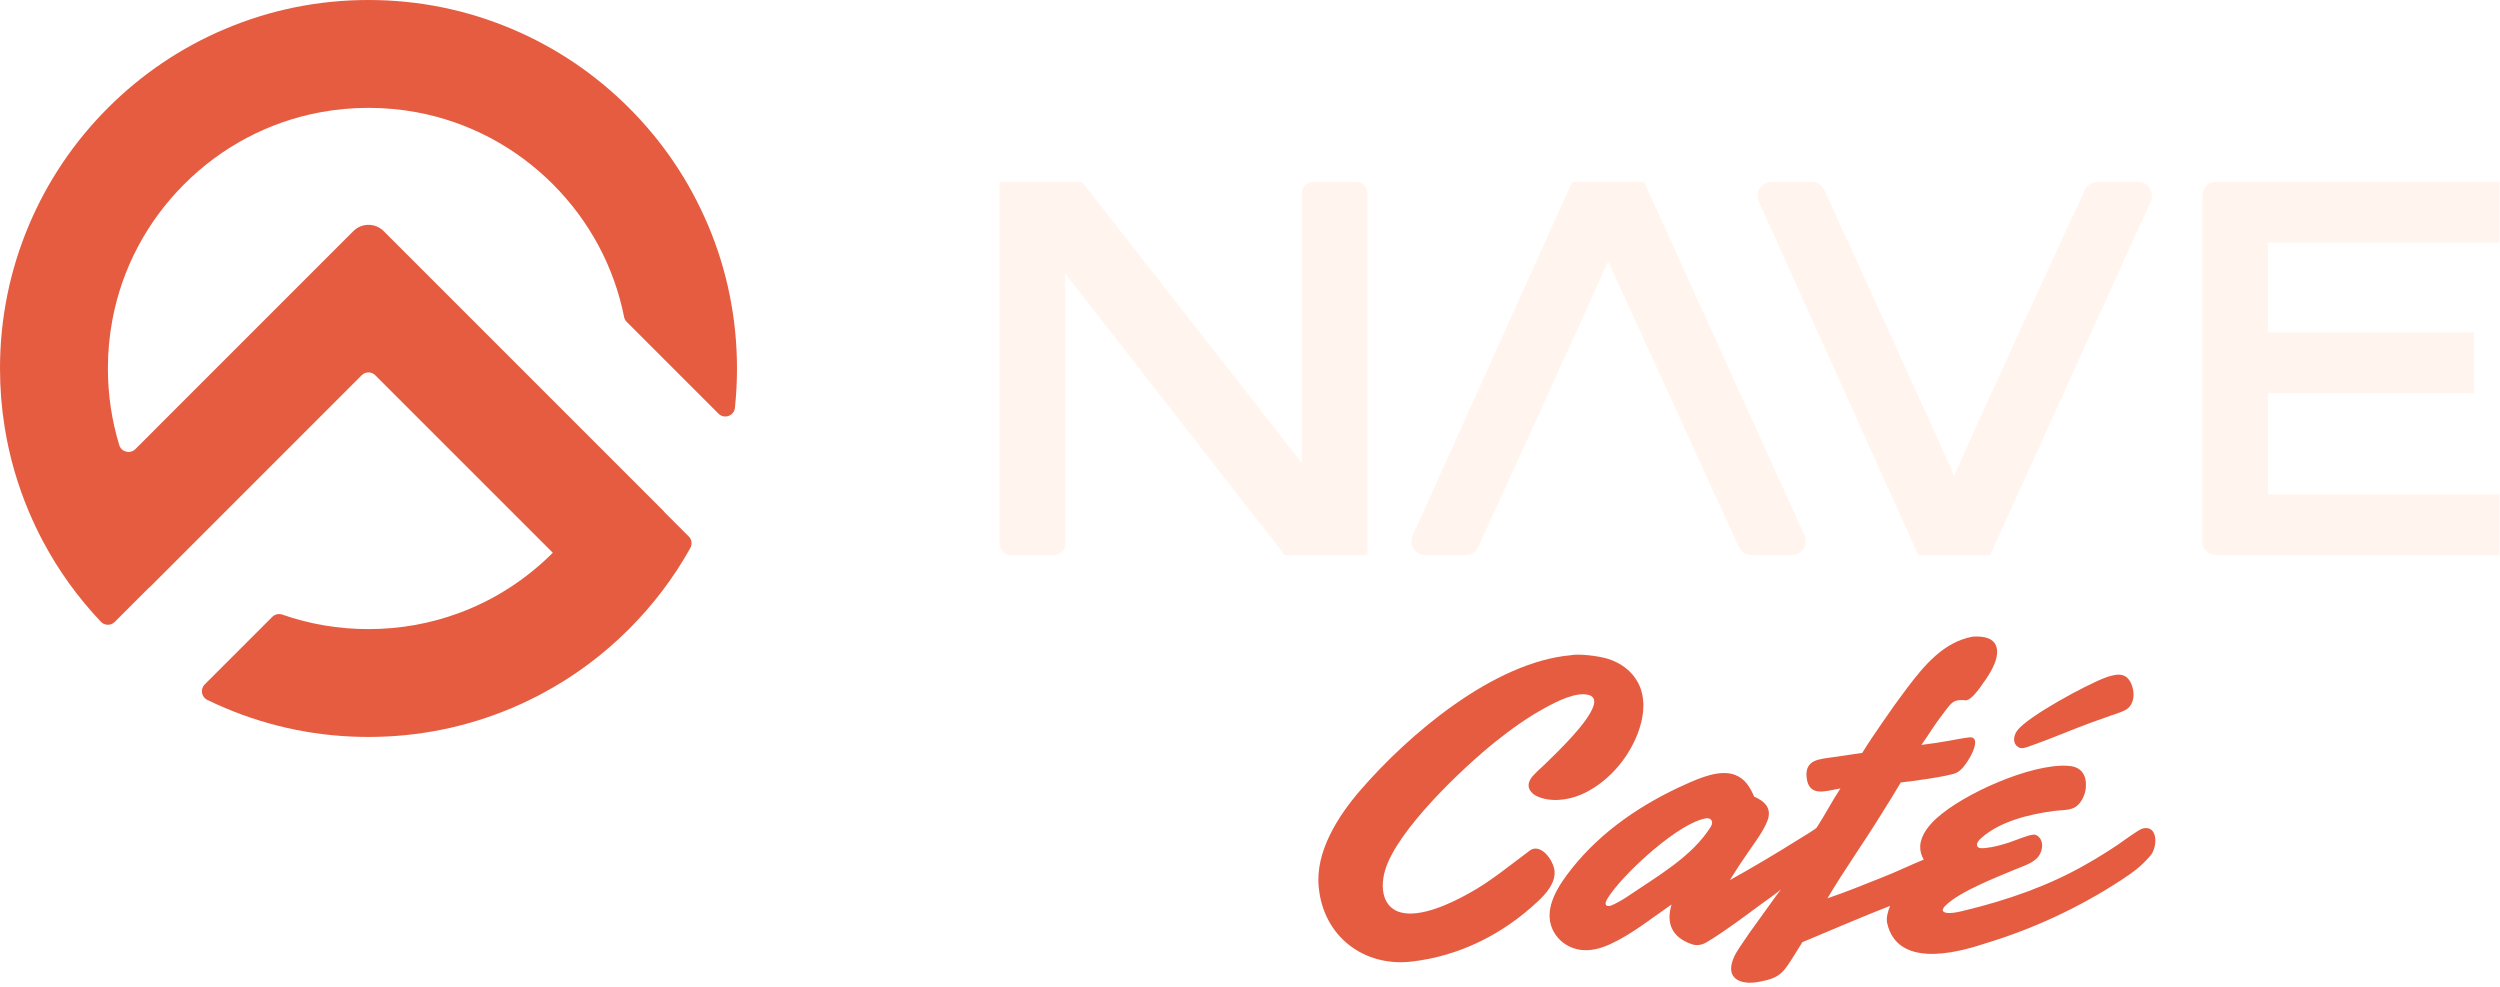
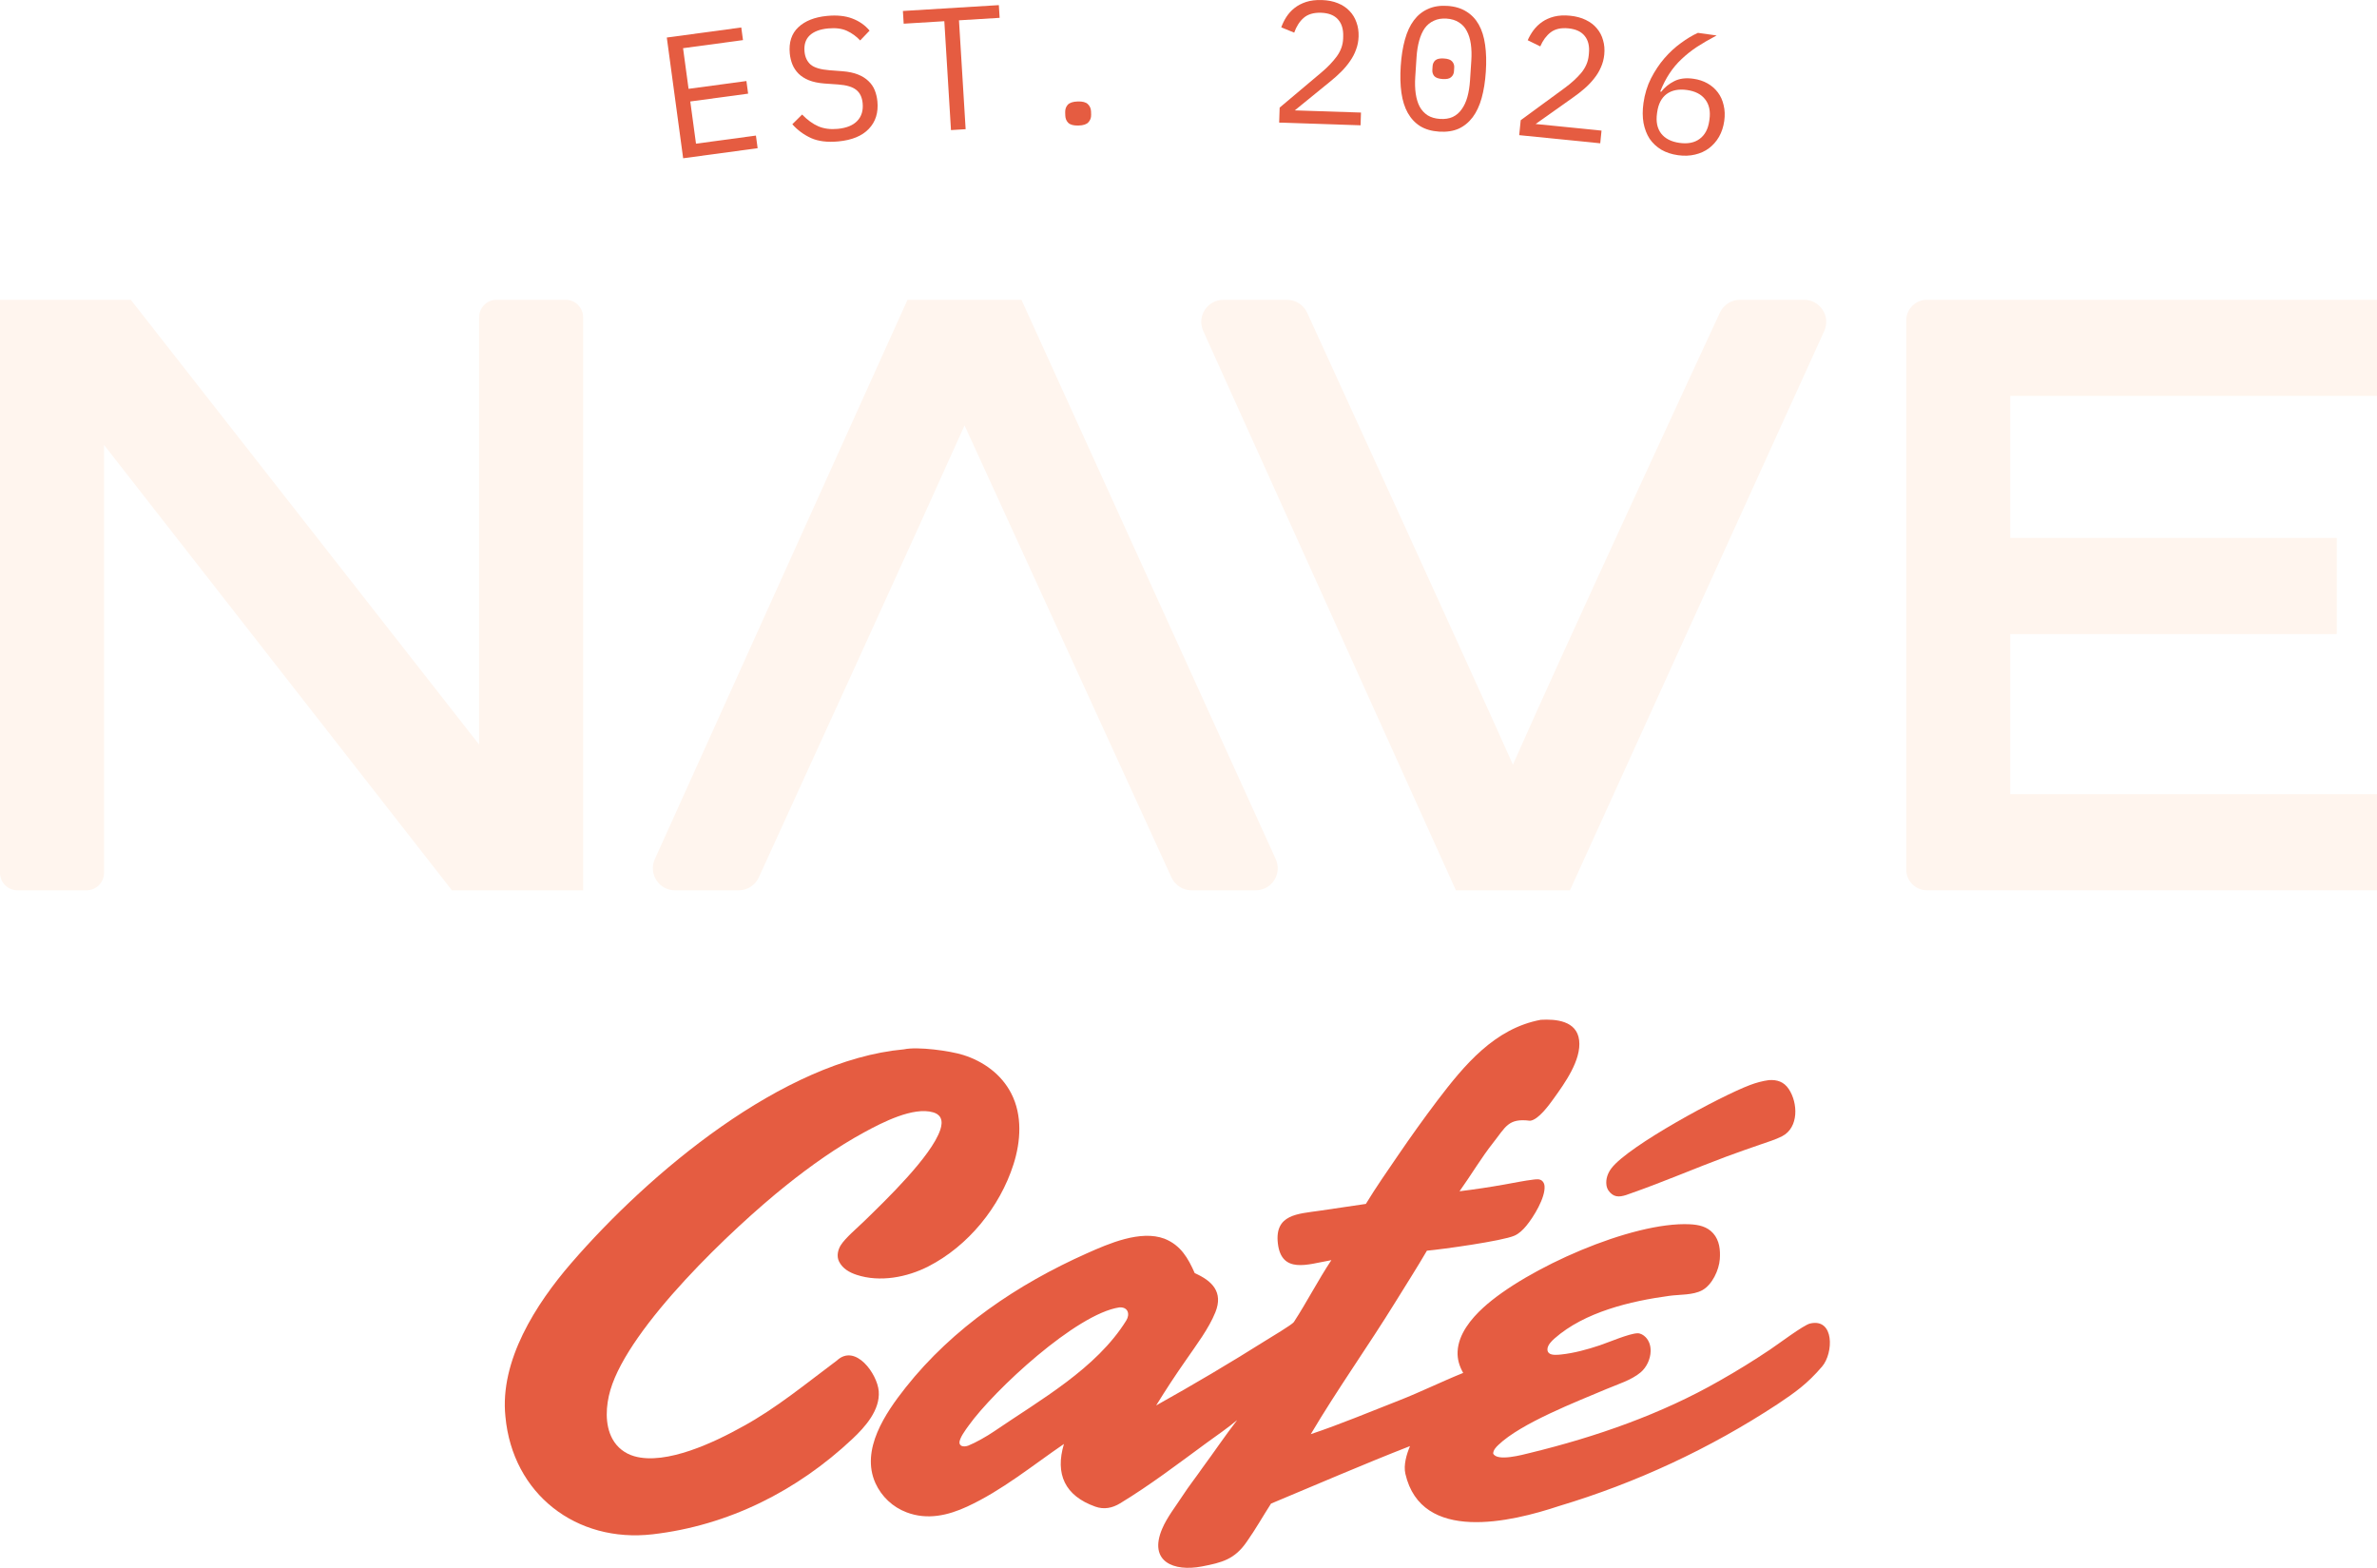
- <svg xmlns="http://www.w3.org/2000/svg" viewBox="0 0 1346 531" width="1346" height="531">
-   <path fill="#E55C41" transform="scale(1)" d="M381.17 121.15C371.17 97.52 356.88 76.31 338.66 58.1C320.44 39.89 299.24 25.59 275.61 15.6C251.14 5.24 225.150 0 198.38 0C171.61 0 145.63 5.24 121.15 15.6C97.53 25.59 76.31 39.89 58.11 58.1C39.89 76.32 25.6 97.52 15.6 121.15C5.25 145.62 0 171.61 0 198.38C0 209.11 0.85 219.72 2.53 230.15C5.04 245.74 9.4 260.95 15.6 275.61C17.91 281.06 20.44 286.38 23.2 291.56C31.56 307.28 41.98 321.74 54.33 334.77C56.33 336.88 59.69 336.91 61.75 334.86L80.32 316.29L80.39 316.37L194.72 202.04C196.75 200 200.03 200 202.06 202.04L297.63 297.6C290.44 304.79 282.61 311.1 274.27 316.48C265.93 321.87 257.08 326.32 247.84 329.78C232.25 335.65 215.56 338.71 198.39 338.71C182.33 338.71 166.68 336.03 151.97 330.89C150.1 330.23 148 330.71 146.6 332.12L110.22 368.49C107.7 371.02 108.41 375.28 111.62 376.84C114.75 378.36 117.93 379.8 121.15 381.17C145.63 391.52 171.61 396.77 198.38 396.77C225.15 396.77 251.13 391.52 275.61 381.17C281.07 378.86 286.4 376.32 291.6 373.55C308.89 364.36 324.66 352.67 338.66 338.67L338.75 338.58C351.78 325.53 362.81 310.94 371.68 295.04C372.82 293 372.47 290.47 370.83 288.83L357.37 275.38L357.45 275.3L329.59 247.45L206.57 124.43C202.06 119.92 194.75 119.92 190.24 124.43L112.39 202.28L72.86 241.82C70.09 244.58 65.36 243.4 64.22 239.66C60.18 226.46 58.09 212.59 58.09 198.39C58.09 189.5 58.91 180.74 60.51 172.19C65.67 144.69 78.96 119.38 99.18 99.16C119.4 78.94 144.7 65.65 172.21 60.49C180.76 58.89 189.52 58.07 198.41 58.07C207.3 58.07 216.06 58.89 224.61 60.49C252.11 65.66 277.42 78.94 297.64 99.16C317.47 119 330.64 143.73 336.01 170.64C336.21 171.65 336.7 172.58 337.43 173.31L386.85 222.73C389.95 225.83 395.22 223.93 395.68 219.58C396.42 212.58 396.79 205.51 396.79 198.39C396.79 171.63 391.550 145.64 381.2 121.16L381.17 121.15Z" />
-   <g fill="#FFF5EE" transform="translate(0 0)">
-     <path d="M730.31 97.92H706.85C703.57 97.92 700.91 100.59 700.91 103.86V249.25L582.57 97.92H538.13V292.89C538.13 296.17 540.8 298.83 544.07 298.83H567.53C570.81 298.83 573.47 296.16 573.47 292.89V147.29L691.67 298.83H736.25V103.86C736.25 100.58 733.58 97.92 730.31 97.92Z" />
-     <path d="M885.2 97.92H846.46L760.6 288.25C759.55 290.58 759.75 293.25 761.14 295.4C762.53 297.55 764.88 298.83 767.44 298.83H789.1C792.03 298.83 794.7 297.11 795.92 294.45C808.55 266.82 849.44 177.32 865.84 140.66L936.14 294.45C937.36 297.11 940.03 298.83 942.96 298.83H964.75C967.31 298.83 969.670 297.54 971.05 295.39C972.43 293.24 972.63 290.56 971.57 288.23L885.17 97.92H885.2Z" />
-     <path d="M1151.08 97.92H1129.28C1126.37 97.92 1123.7 99.63 1122.48 102.27C1116.94 114.22 1069.88 215.82 1052.15 256.07C1035.76 219.43 994.88 129.96 982.24 102.31C981.02 99.65 978.35 97.93 975.42 97.93H953.76C951.2 97.93 948.85 99.21 947.46 101.36C946.07 103.51 945.87 106.18 946.92 108.51L1032.78 298.84H1071.52L1157.92 108.53C1158.98 106.2 1158.78 103.52 1157.4 101.37C1156.01 99.22 1153.66 97.93 1151.1 97.93L1151.08 97.92Z" />
-     <path d="M1345.72 130.63V97.92H1192.83C1188.94 97.92 1185.77 101.09 1185.77 104.98V291.77C1185.77 295.66 1188.94 298.83 1192.83 298.83H1345.72V266.12H1221.11V211.66H1332.05V178.95H1221.11V130.62H1345.72V130.63Z" />
-   </g>
-   <g fill="#E55C41" transform="translate(709.50 342.16) scale(1.731) translate(-99 -200)">
-     <path d="M302.717 200.339C305.659 200.173 309.785 200.5 310.248 204.356C310.713 208.232 307.396 212.834 305.198 215.882C304.403 216.985 302.208 220.057 300.583 220.171C296.311 219.621 295.815 221.385 293.358 224.489C291.054 227.397 288.992 230.884 286.75 234.023C289.732 233.658 292.703 233.211 295.66 232.682C297.522 232.361 299.411 231.949 301.285 231.729C301.832 231.665 302.49 231.571 302.946 231.955C303.26 232.219 303.415 232.599 303.449 233.001C303.637 235.296 301.276 239.107 299.874 240.8C299.233 241.574 298.473 242.334 297.541 242.745C295.143 243.803 283.367 245.424 280.34 245.698C278.373 249.068 276.245 252.39 274.195 255.711C268.773 264.489 262.787 272.86 257.525 281.739C263.299 279.81 269.136 277.354 274.82 275.136C279.083 273.472 283.222 271.415 287.466 269.709C286.718 268.375 286.297 267.038 286.371 265.496C286.534 262.087 289.019 259.066 291.427 256.869C299.844 249.196 320.636 239.951 331.996 240.508C333.717 240.593 335.396 240.94 336.588 242.291C337.826 243.694 338.011 245.559 337.886 247.347C337.734 249.497 336.385 252.405 334.424 253.469C332.61 254.452 330.007 254.288 327.987 254.563C320.343 255.601 311.332 257.724 305.401 262.953C304.824 263.46 304.03 264.257 304.019 265.074C304.015 265.361 304.097 265.594 304.301 265.797C304.807 266.299 306.065 266.156 306.723 266.087C309.256 265.821 311.842 265.104 314.257 264.304C315.966 263.737 320.17 261.923 321.744 261.921C322.324 261.92 322.896 262.27 323.292 262.67C324.017 263.401 324.313 264.407 324.294 265.419C324.265 266.978 323.511 268.608 322.316 269.614C320.513 271.132 317.782 271.958 315.612 272.876C309.735 275.364 298.827 279.579 294.373 283.863C293.902 284.314 293.377 284.858 293.36 285.545C294.118 287.186 299.165 285.777 300.621 285.422C313.48 282.293 326.36 277.829 337.87 271.226C341.233 269.323 344.523 267.293 347.734 265.141C349.277 264.12 354.323 260.306 355.613 260.005C360.419 258.882 360.247 265.816 357.97 268.467C355.016 271.906 352.697 273.524 349.203 275.862C335.935 284.574 321.474 291.312 306.276 295.867C296.928 298.975 279.266 303.228 276.109 289.527C275.712 287.798 276.351 285.666 277.017 284.084C267.828 287.67 258.815 291.592 249.714 295.382C248.089 297.907 246.711 300.376 244.951 302.869C242.558 306.35 240.083 306.966 236.123 307.73C230.608 308.792 225.595 306.799 228.317 300.347C229.28 298.064 231.029 295.865 232.389 293.769C233.577 291.939 235.017 290.132 236.257 288.329C238.544 285.24 240.707 282.009 243.059 278.976C241.229 280.52 238.991 282.034 237.035 283.467C231.48 287.538 225.943 291.77 220.048 295.338C218.514 296.267 216.895 296.583 215.192 295.978C209.21 293.851 207.255 289.578 209.028 283.667C202.841 287.9 196.907 292.778 190.036 295.961C186.243 297.718 182.175 298.645 178.122 297.102C175.398 296.075 173.192 294.007 171.988 291.352C169.045 284.773 173.964 277.587 177.925 272.58C187.208 260.845 199.935 252.278 213.499 246.234C217.808 244.314 224.06 241.57 228.789 243.345C231.98 244.631 233.411 247.131 234.726 250.109C238.09 251.587 240.39 253.793 238.782 257.788C237.474 261.04 235.014 264.251 233.022 267.156C230.975 270.077 229.017 273.059 227.149 276.097C234.473 272.012 241.688 267.735 248.786 263.271C249.495 262.83 253.875 260.215 254.196 259.721C256.772 255.763 258.941 251.508 261.57 247.55C261.428 247.586 261.284 247.617 261.139 247.642C256.994 248.362 251.761 250.326 251.057 244.264C250.391 238.534 255.01 238.472 259.192 237.858L268.346 236.509C270.285 233.312 272.595 229.995 274.712 226.903C277.173 223.291 279.72 219.74 282.352 216.253C287.681 209.241 293.633 202.034 302.717 200.339ZM221.273 259.41C222.032 258.184 221.646 256.736 219.929 256.836C211.479 258.066 195.266 273.122 190.29 280.079C189.814 280.744 188.387 282.607 188.514 283.491C188.557 283.79 188.648 283.813 188.848 284.02C189.315 284.216 189.747 284.159 190.226 283.995C191.654 283.428 193.905 282.15 195.3 281.196C204.32 275.03 215.403 268.878 221.273 259.41Z" />
-     <path d="M177.599 206.142C180.294 205.562 186.629 206.424 189.267 207.259C193.229 208.512 196.729 211.04 198.664 214.782C200.897 219.099 200.554 224.241 199.111 228.754C196.436 237.12 190.23 244.771 182.394 248.783C178.193 250.934 172.874 251.945 168.304 250.444C166.875 249.975 165.516 249.207 164.83 247.796C164.331 246.771 164.615 245.502 165.21 244.574C166.105 243.175 168.525 241.125 169.793 239.892C173.982 235.814 183.014 227.136 184.737 221.935C184.98 221.204 185.142 220.287 184.77 219.573C184.471 218.999 183.94 218.696 183.338 218.519C179.422 217.369 173.338 220.516 169.891 222.385C164.415 225.354 159.22 229.049 154.36 232.941C143.945 241.28 123.589 260.584 119.921 273.062C119.033 276.082 118.765 279.845 120.333 282.698C121.256 284.377 122.777 285.548 124.609 286.075C130.909 287.888 140.524 283.251 145.921 280.237C152.46 276.683 158.428 271.743 164.415 267.279C168.07 263.857 172.38 269.923 172.642 273.307C172.927 276.984 170.028 280.271 167.469 282.676C156.587 292.9 143.107 299.693 128.221 301.412C113.21 303.146 100.71 293.493 99.299 278.295C98.146 267.312 105.278 256.179 112.24 248.127C127.476 230.505 153.749 208.319 177.599 206.142Z" />
-     <path d="M347.535 212.187C349.112 212.082 350.457 212.486 351.431 213.941C353.258 216.667 353.424 221.502 350.141 223.204C348.843 223.878 347.286 224.344 345.853 224.842C343.624 225.605 341.404 226.392 339.193 227.205C332.925 229.54 326.744 232.216 320.427 234.423C319.831 234.657 319.125 234.905 318.491 235C317.845 235.097 317.24 235.008 316.71 234.611C316.107 234.16 315.712 233.558 315.612 232.806C315.45 231.608 315.875 230.44 316.595 229.498C320.003 225.049 338.052 215.319 343.827 213.148C345.04 212.692 346.251 212.362 347.535 212.187Z" />
-   </g>
+ <svg xmlns="http://www.w3.org/2000/svg" viewBox="0 0 467 308" width="467" height="308">
+   <path fill="#FFF5EE" d="M111.131 58.895H97.565C95.668 58.895 94.13 60.437 94.13 62.325V146.274L25.698 58.895H0V171.473C0 173.366 1.544 174.902 3.435 174.902H17.001C18.898 174.902 20.436 173.361 20.436 171.473V87.402L88.787 174.902H114.566V62.325C114.566 60.431 113.022 58.895 111.131 58.895Z" />
+   <path fill="#FFF5EE" d="M200.698 58.895H178.296L128.646 168.793C128.039 170.139 128.155 171.68 128.959 172.922C129.762 174.163 131.121 174.902 132.602 174.902H145.127C146.821 174.902 148.365 173.909 149.071 172.373C156.374 156.419 180.019 104.741 189.503 83.574L230.155 172.373C230.86 173.909 232.404 174.902 234.099 174.902H246.699C248.179 174.902 249.544 174.157 250.342 172.916C251.14 171.675 251.256 170.127 250.643 168.782L200.681 58.895H200.698Z" />
+   <path fill="#FFF5EE" d="M354.447 58.895H341.841C340.158 58.895 338.614 59.883 337.909 61.407C334.705 68.307 307.492 126.972 297.239 150.212C287.762 129.056 264.122 77.395 256.813 61.43C256.107 59.894 254.564 58.901 252.869 58.901H240.344C238.864 58.901 237.505 59.64 236.701 60.882C235.897 62.123 235.782 63.665 236.389 65.01L286.038 174.908H308.44L358.402 65.022C359.015 63.676 358.9 62.129 358.102 60.887C357.298 59.646 355.939 58.901 354.459 58.901L354.447 58.895Z" />
+   <path fill="#FFF5EE" d="M467 77.776V58.889H378.589C376.34 58.889 374.507 60.72 374.507 62.966V170.82C374.507 173.066 376.34 174.896 378.589 174.896H467V156.01H394.943V124.564H459.095V105.677H394.943V77.771H467V77.776Z" />
+   <path fill="#E55C41" d="M134.217 31.09L131.004 7.374L145.636 5.398L145.972 7.878L134.198 9.469L135.28 17.453L146.645 15.918L146.981 18.398L135.616 19.933L136.74 28.224L148.513 26.633L148.849 29.114L134.217 31.09Z" />
+   <path fill="#E55C41" d="M164.715 27.781C162.573 27.985 160.781 27.766 159.34 27.122C157.897 26.456 156.672 25.551 155.666 24.407L157.588 22.502C158.633 23.573 159.696 24.345 160.775 24.816C161.878 25.285 163.147 25.451 164.583 25.314C166.315 25.149 167.598 24.625 168.434 23.742C169.269 22.858 169.618 21.7 169.481 20.266C169.37 19.106 168.954 18.239 168.232 17.665C167.508 17.068 166.313 16.711 164.646 16.594L161.938 16.404C160.756 16.31 159.747 16.097 158.91 15.763C158.096 15.427 157.423 14.998 156.89 14.475C156.354 13.928 155.952 13.324 155.681 12.661C155.409 11.975 155.237 11.257 155.165 10.506C154.956 8.321 155.516 6.603 156.845 5.351C158.175 4.1 160.058 3.358 162.497 3.125C164.411 2.943 166.048 3.108 167.408 3.622C168.79 4.133 169.936 4.931 170.844 6.015L168.994 7.948C168.25 7.146 167.385 6.517 166.399 6.06C165.412 5.603 164.178 5.445 162.697 5.586C161.079 5.74 159.87 6.2 159.069 6.965C158.269 7.73 157.933 8.795 158.064 10.161C158.166 11.23 158.569 12.076 159.272 12.697C159.996 13.294 161.215 13.661 162.93 13.796L165.536 13.995C166.718 14.089 167.727 14.303 168.564 14.636C169.401 14.97 170.085 15.398 170.618 15.922C171.174 16.443 171.588 17.046 171.861 17.732C172.133 18.418 172.306 19.148 172.38 19.921C172.591 22.128 172.027 23.927 170.689 25.318C169.373 26.706 167.381 27.527 164.715 27.781Z" />
+   <path fill="#E55C41" d="M188.407 3.991L189.715 25.381L186.836 25.556L185.528 4.167L177.542 4.654L177.389 2.156L196.24 1.006L196.393 3.504L188.407 3.991Z" />
+   <path fill="#E55C41" d="M211.89 24.663C210.952 24.69 210.283 24.515 209.883 24.137C209.505 23.759 209.308 23.273 209.291 22.679L209.273 22.062C209.256 21.468 209.425 20.972 209.78 20.573C210.157 20.173 210.815 19.96 211.754 19.933C212.692 19.906 213.349 20.081 213.727 20.459C214.127 20.837 214.336 21.322 214.353 21.916L214.371 22.533C214.388 23.127 214.208 23.624 213.83 24.024C213.475 24.423 212.828 24.636 211.89 24.663Z" />
+   <path fill="#E55C41" d="M267.304 24.614L251.311 24.087L251.408 21.14L259.642 14.207C260.844 13.195 261.84 12.153 262.632 11.081C263.424 9.986 263.84 8.822 263.881 7.589L263.894 7.178C263.942 5.738 263.601 4.618 262.872 3.816C262.143 2.992 261.035 2.555 259.548 2.506C258.084 2.458 256.939 2.797 256.113 3.525C255.311 4.23 254.695 5.194 254.265 6.414L251.723 5.37C251.975 4.669 252.307 3.994 252.718 3.345C253.152 2.673 253.687 2.084 254.322 1.579C254.957 1.074 255.715 0.676 256.595 0.385C257.498 0.094 258.532 -0.032 259.699 0.007C260.889 0.046 261.936 0.252 262.84 0.625C263.766 0.998 264.528 1.504 265.126 2.141C265.746 2.779 266.202 3.526 266.495 4.382C266.81 5.238 266.951 6.169 266.918 7.174C266.888 8.088 266.722 8.94 266.421 9.731C266.143 10.522 265.752 11.275 265.247 11.991C264.765 12.707 264.181 13.408 263.494 14.094C262.831 14.758 262.087 15.42 261.264 16.079L254.379 21.684L267.386 22.112L267.304 24.614Z" />
+   <path fill="#E55C41" d="M282.748 25.86C281.286 25.764 280.048 25.409 279.033 24.793C278.019 24.154 277.204 23.288 276.588 22.194C275.971 21.1 275.553 19.778 275.333 18.229C275.113 16.68 275.067 14.925 275.196 12.963C275.323 11.024 275.596 9.301 276.016 7.794C276.437 6.264 277.024 4.997 277.778 3.992C278.532 2.988 279.453 2.246 280.539 1.767C281.627 1.265 282.902 1.062 284.364 1.157C285.826 1.253 287.064 1.62 288.077 2.259C289.092 2.875 289.908 3.73 290.525 4.823C291.141 5.917 291.559 7.25 291.777 8.822C291.997 10.371 292.044 12.115 291.917 14.054C291.788 16.015 291.514 17.75 291.095 19.257C290.675 20.765 290.088 22.021 289.334 23.025C288.58 24.03 287.659 24.783 286.571 25.285C285.484 25.763 284.21 25.955 282.748 25.86ZM282.912 23.362C283.871 23.425 284.705 23.296 285.414 22.976C286.125 22.633 286.708 22.132 287.164 21.475C287.643 20.819 288.017 20.019 288.285 19.074C288.555 18.107 288.729 17.019 288.808 15.81L289.063 11.909C289.141 10.723 289.109 9.633 288.968 8.639C288.826 7.645 288.561 6.791 288.172 6.079C287.805 5.368 287.291 4.807 286.63 4.398C285.97 3.965 285.16 3.718 284.201 3.655C283.241 3.592 282.406 3.733 281.696 4.076C280.987 4.396 280.393 4.884 279.914 5.54C279.458 6.198 279.095 7.01 278.825 7.977C278.556 8.945 278.382 10.021 278.304 11.208L278.049 15.108C277.97 16.317 278.001 17.418 278.143 18.413C278.286 19.384 278.54 20.225 278.907 20.936C279.296 21.649 279.82 22.221 280.48 22.654C281.142 23.064 281.952 23.3 282.912 23.362ZM283.424 15.527C282.625 15.475 282.075 15.279 281.777 14.939C281.5 14.6 281.377 14.203 281.407 13.746L281.456 12.994C281.486 12.537 281.66 12.159 281.978 11.86C282.319 11.561 282.889 11.438 283.688 11.49C284.488 11.542 285.026 11.738 285.302 12.076C285.601 12.416 285.735 12.815 285.705 13.271L285.656 14.024C285.626 14.48 285.441 14.857 285.1 15.155C284.782 15.456 284.224 15.579 283.424 15.527Z" />
+   <path fill="#E55C41" d="M314.394 28.15L298.473 26.551L298.769 23.617L307.451 17.253C308.718 16.323 309.782 15.35 310.644 14.334C311.507 13.295 312.001 12.161 312.125 10.933L312.166 10.524C312.31 9.091 312.046 7.95 311.372 7.102C310.7 6.23 309.624 5.72 308.144 5.571C306.686 5.425 305.521 5.687 304.648 6.358C303.801 7.008 303.121 7.927 302.61 9.116L300.144 7.904C300.443 7.222 300.819 6.57 301.273 5.95C301.751 5.309 302.325 4.757 302.992 4.296C303.66 3.835 304.443 3.488 305.34 3.257C306.261 3.028 307.302 2.971 308.463 3.088C309.648 3.207 310.678 3.483 311.555 3.915C312.454 4.35 313.181 4.906 313.734 5.581C314.31 6.259 314.715 7.035 314.949 7.909C315.206 8.785 315.284 9.723 315.183 10.723C315.091 11.633 314.869 12.472 314.515 13.241C314.185 14.012 313.743 14.737 313.192 15.417C312.663 16.099 312.033 16.759 311.301 17.398C310.595 18.016 309.809 18.626 308.943 19.229L301.697 24.359L314.645 25.659L314.394 28.15Z" />
+   <path fill="#E55C41" d="M329.668 30.488C328.421 30.314 327.328 29.954 326.387 29.407C325.45 28.838 324.683 28.119 324.088 27.251C323.519 26.364 323.121 25.328 322.894 24.142C322.69 22.96 322.686 21.667 322.882 20.263C323.129 18.497 323.621 16.881 324.358 15.415C325.121 13.928 325.999 12.608 326.992 11.455C328.012 10.281 329.1 9.279 330.256 8.448C331.416 7.594 332.526 6.93 333.586 6.455L337.259 6.967C335.837 7.715 334.554 8.459 333.41 9.2C332.289 9.943 331.275 10.748 330.368 11.614C329.464 12.457 328.674 13.397 327.997 14.434C327.323 15.447 326.72 16.621 326.187 17.954L326.347 18.046C327.05 17.152 327.911 16.453 328.929 15.948C329.95 15.422 331.198 15.261 332.672 15.467C333.714 15.612 334.643 15.915 335.457 16.375C336.271 16.834 336.951 17.425 337.497 18.148C338.043 18.87 338.423 19.708 338.636 20.661C338.872 21.617 338.913 22.65 338.758 23.759C338.596 24.913 338.254 25.951 337.733 26.87C337.214 27.767 336.555 28.518 335.754 29.121C334.978 29.706 334.065 30.12 333.014 30.366C331.985 30.615 330.87 30.656 329.668 30.488ZM329.972 28.072C331.604 28.3 332.924 28.034 333.932 27.275C334.962 26.518 335.59 25.336 335.815 23.729L335.853 23.457C336.078 21.85 335.798 20.542 335.015 19.532C334.254 18.526 333.058 17.909 331.426 17.681C329.793 17.454 328.462 17.718 327.431 18.474C326.424 19.234 325.807 20.417 325.582 22.025L325.544 22.296C325.32 23.904 325.587 25.21 326.348 26.217C327.131 27.226 328.339 27.845 329.972 28.072Z" />
+   <path fill="#E55C41" d="M302.717 200.339C305.659 200.173 309.785 200.5 310.248 204.356C310.713 208.232 307.396 212.834 305.198 215.882C304.403 216.985 302.208 220.057 300.583 220.171C296.311 219.621 295.815 221.385 293.358 224.489C291.054 227.397 288.992 230.884 286.75 234.023C289.732 233.658 292.703 233.211 295.66 232.682C297.522 232.361 299.411 231.949 301.285 231.729C301.832 231.665 302.49 231.571 302.946 231.955C303.26 232.219 303.415 232.599 303.449 233.001C303.637 235.296 301.276 239.107 299.874 240.8C299.233 241.574 298.473 242.334 297.541 242.745C295.143 243.803 283.367 245.424 280.34 245.698C278.373 249.068 276.245 252.39 274.195 255.711C268.773 264.489 262.787 272.86 257.525 281.739C263.299 279.81 269.136 277.354 274.82 275.136C279.083 273.472 283.222 271.415 287.466 269.709C286.718 268.375 286.297 267.038 286.371 265.496C286.534 262.087 289.019 259.066 291.427 256.869C299.844 249.196 320.636 239.951 331.996 240.508C333.717 240.593 335.396 240.94 336.588 242.291C337.826 243.694 338.011 245.559 337.886 247.347C337.734 249.497 336.385 252.405 334.424 253.469C332.61 254.452 330.007 254.288 327.987 254.563C320.343 255.601 311.332 257.724 305.401 262.953C304.824 263.46 304.03 264.257 304.019 265.074C304.015 265.361 304.097 265.594 304.301 265.797C304.807 266.299 306.065 266.156 306.723 266.087C309.256 265.821 311.842 265.104 314.257 264.304C315.966 263.737 320.17 261.923 321.744 261.921C322.324 261.92 322.896 262.27 323.292 262.67C324.017 263.401 324.313 264.407 324.294 265.419C324.265 266.978 323.511 268.608 322.316 269.614C320.513 271.132 317.782 271.958 315.612 272.876C309.735 275.364 298.827 279.579 294.373 283.863C293.902 284.314 293.377 284.858 293.36 285.545C294.118 287.186 299.165 285.777 300.621 285.422C313.48 282.293 326.36 277.829 337.87 271.226C341.233 269.323 344.523 267.293 347.734 265.141C349.277 264.12 354.323 260.306 355.613 260.005C360.419 258.882 360.247 265.816 357.97 268.467C355.016 271.906 352.697 273.524 349.203 275.862C335.935 284.574 321.474 291.312 306.276 295.867C296.928 298.975 279.266 303.228 276.109 289.527C275.712 287.798 276.351 285.666 277.017 284.084C267.828 287.67 258.815 291.592 249.714 295.382C248.089 297.907 246.711 300.376 244.951 302.869C242.558 306.35 240.083 306.966 236.123 307.73C230.608 308.792 225.595 306.799 228.317 300.347C229.28 298.064 231.029 295.865 232.389 293.769C233.577 291.939 235.017 290.132 236.257 288.329C238.544 285.24 240.707 282.009 243.059 278.976C241.229 280.52 238.991 282.034 237.035 283.467C231.48 287.538 225.943 291.77 220.048 295.338C218.514 296.267 216.895 296.583 215.192 295.978C209.21 293.851 207.255 289.578 209.028 283.667C202.841 287.9 196.907 292.778 190.036 295.961C186.243 297.718 182.175 298.645 178.122 297.102C175.398 296.075 173.192 294.007 171.988 291.352C169.045 284.773 173.964 277.587 177.925 272.58C187.208 260.845 199.935 252.278 213.499 246.234C217.808 244.314 224.06 241.57 228.789 243.345C231.98 244.631 233.411 247.131 234.726 250.109C238.09 251.587 240.39 253.793 238.782 257.788C237.474 261.04 235.014 264.251 233.022 267.156C230.975 270.077 229.017 273.059 227.149 276.097C234.473 272.012 241.688 267.735 248.786 263.271C249.495 262.83 253.875 260.215 254.196 259.721C256.772 255.763 258.941 251.508 261.57 247.55C261.428 247.586 261.284 247.617 261.139 247.642C256.994 248.362 251.761 250.326 251.057 244.264C250.391 238.534 255.01 238.472 259.192 237.858L268.346 236.509C270.285 233.312 272.595 229.995 274.712 226.903C277.173 223.291 279.72 219.74 282.352 216.253C287.681 209.241 293.633 202.034 302.717 200.339ZM221.273 259.41C222.032 258.184 221.646 256.736 219.929 256.836C211.479 258.066 195.266 273.122 190.29 280.079C189.814 280.744 188.387 282.607 188.514 283.491C188.557 283.79 188.648 283.813 188.848 284.02C189.315 284.216 189.747 284.159 190.226 283.995C191.654 283.428 193.905 282.15 195.3 281.196C204.32 275.03 215.403 268.878 221.273 259.41Z" />
+   <path fill="#E55C41" d="M177.599 206.142C180.294 205.562 186.629 206.424 189.267 207.259C193.229 208.512 196.729 211.04 198.664 214.782C200.897 219.099 200.554 224.241 199.111 228.754C196.436 237.12 190.23 244.771 182.394 248.783C178.193 250.934 172.874 251.945 168.304 250.444C166.875 249.975 165.516 249.207 164.83 247.796C164.331 246.771 164.615 245.502 165.21 244.574C166.105 243.175 168.525 241.125 169.793 239.892C173.982 235.814 183.014 227.136 184.737 221.935C184.98 221.204 185.142 220.287 184.77 219.573C184.471 218.999 183.94 218.696 183.338 218.519C179.422 217.369 173.338 220.516 169.891 222.385C164.415 225.354 159.22 229.049 154.36 232.941C143.945 241.28 123.589 260.584 119.921 273.062C119.033 276.082 118.765 279.845 120.333 282.698C121.256 284.377 122.777 285.548 124.609 286.075C130.909 287.888 140.524 283.251 145.921 280.237C152.46 276.683 158.428 271.743 164.415 267.279C168.07 263.857 172.38 269.923 172.642 273.307C172.927 276.984 170.028 280.271 167.469 282.676C156.587 292.9 143.107 299.693 128.221 301.412C113.21 303.146 100.71 293.493 99.299 278.295C98.146 267.312 105.278 256.179 112.24 248.127C127.476 230.505 153.749 208.319 177.599 206.142Z" />
+   <path fill="#E55C41" d="M347.535 212.187C349.112 212.082 350.457 212.486 351.431 213.941C353.258 216.667 353.424 221.502 350.141 223.204C348.843 223.878 347.286 224.344 345.853 224.842C343.624 225.605 341.404 226.392 339.193 227.205C332.925 229.54 326.744 232.216 320.427 234.423C319.831 234.657 319.125 234.905 318.491 235C317.845 235.097 317.24 235.008 316.71 234.611C316.107 234.16 315.712 233.558 315.612 232.806C315.45 231.608 315.875 230.44 316.595 229.498C320.003 225.049 338.052 215.319 343.827 213.148C345.04 212.692 346.251 212.362 347.535 212.187Z" />
</svg>
